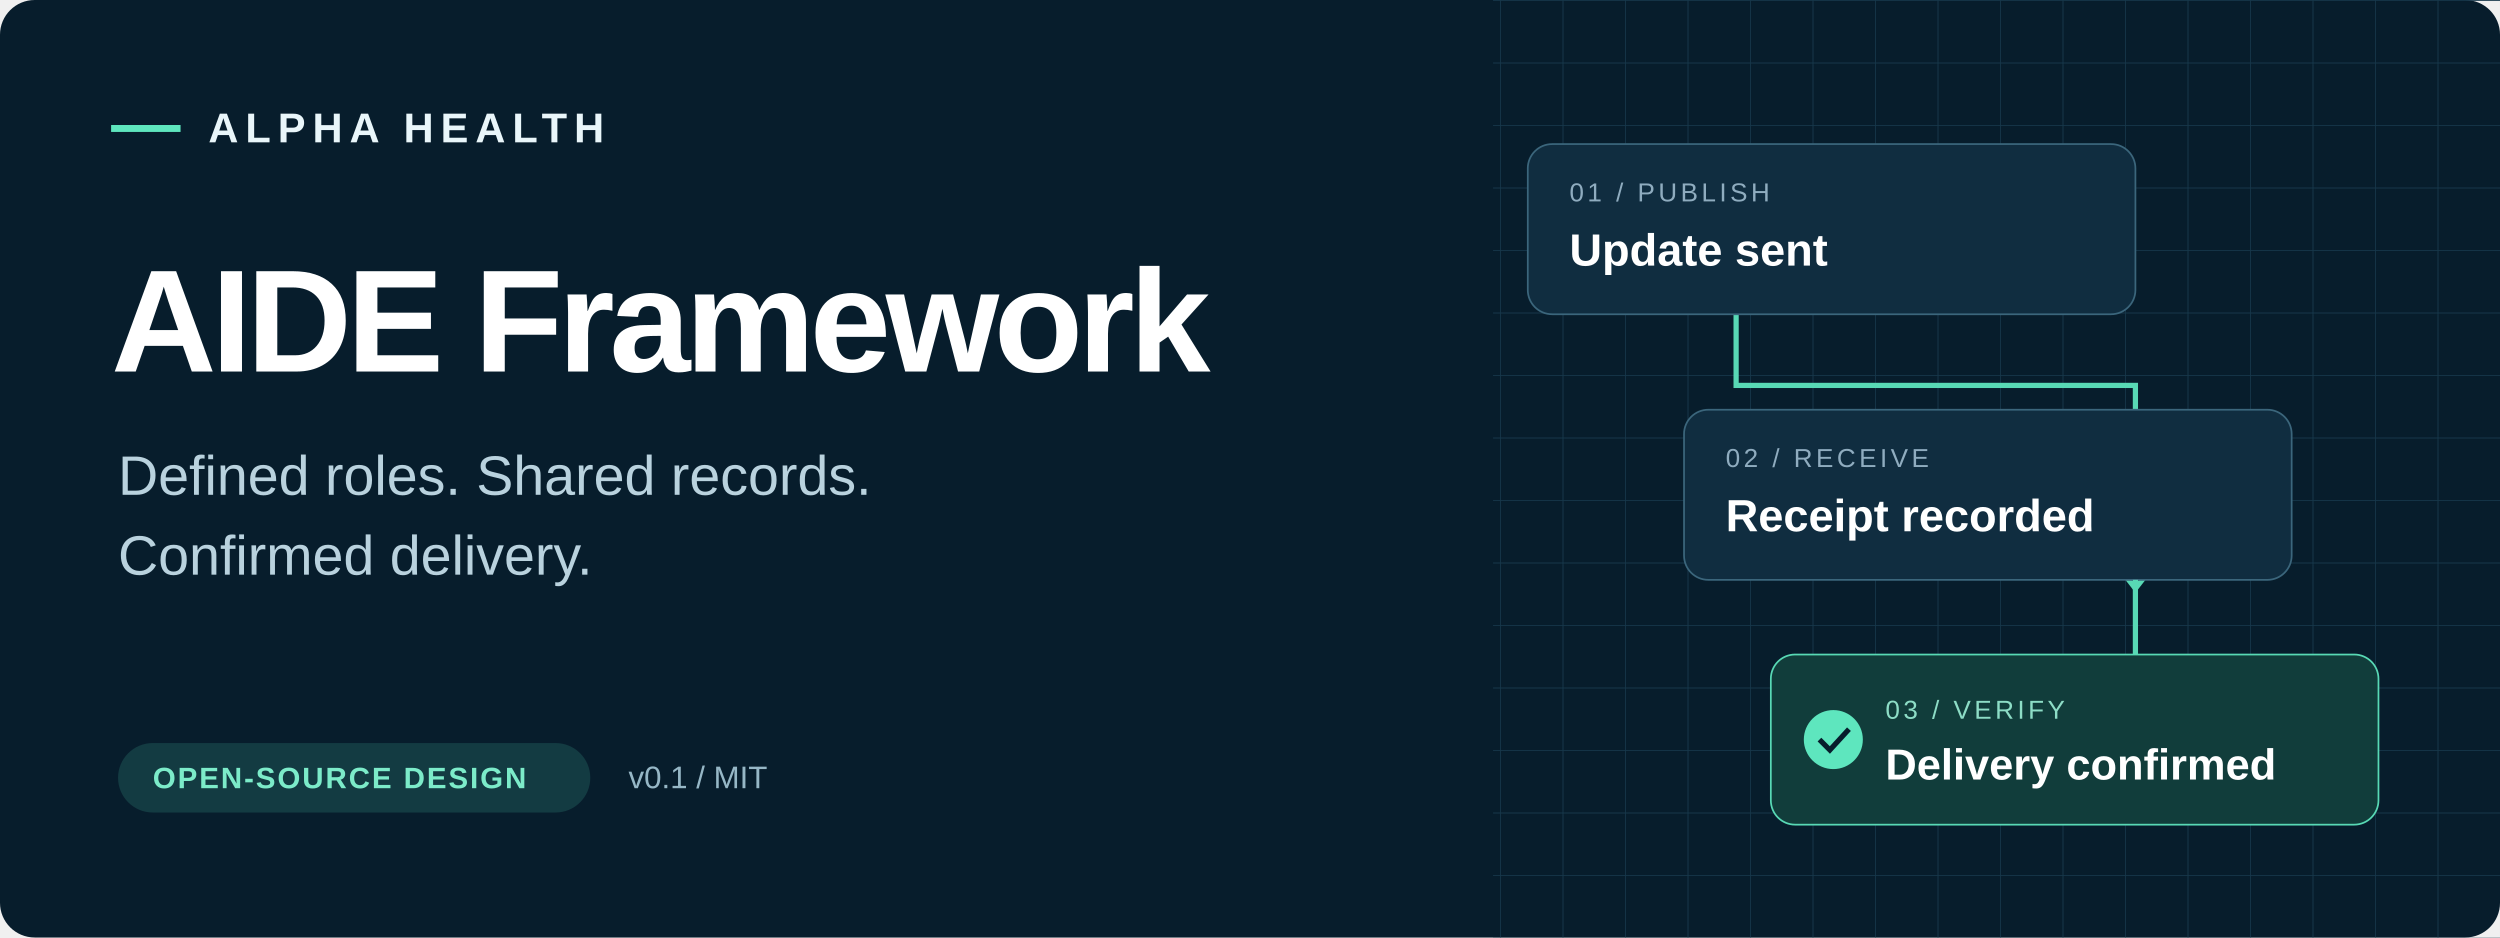
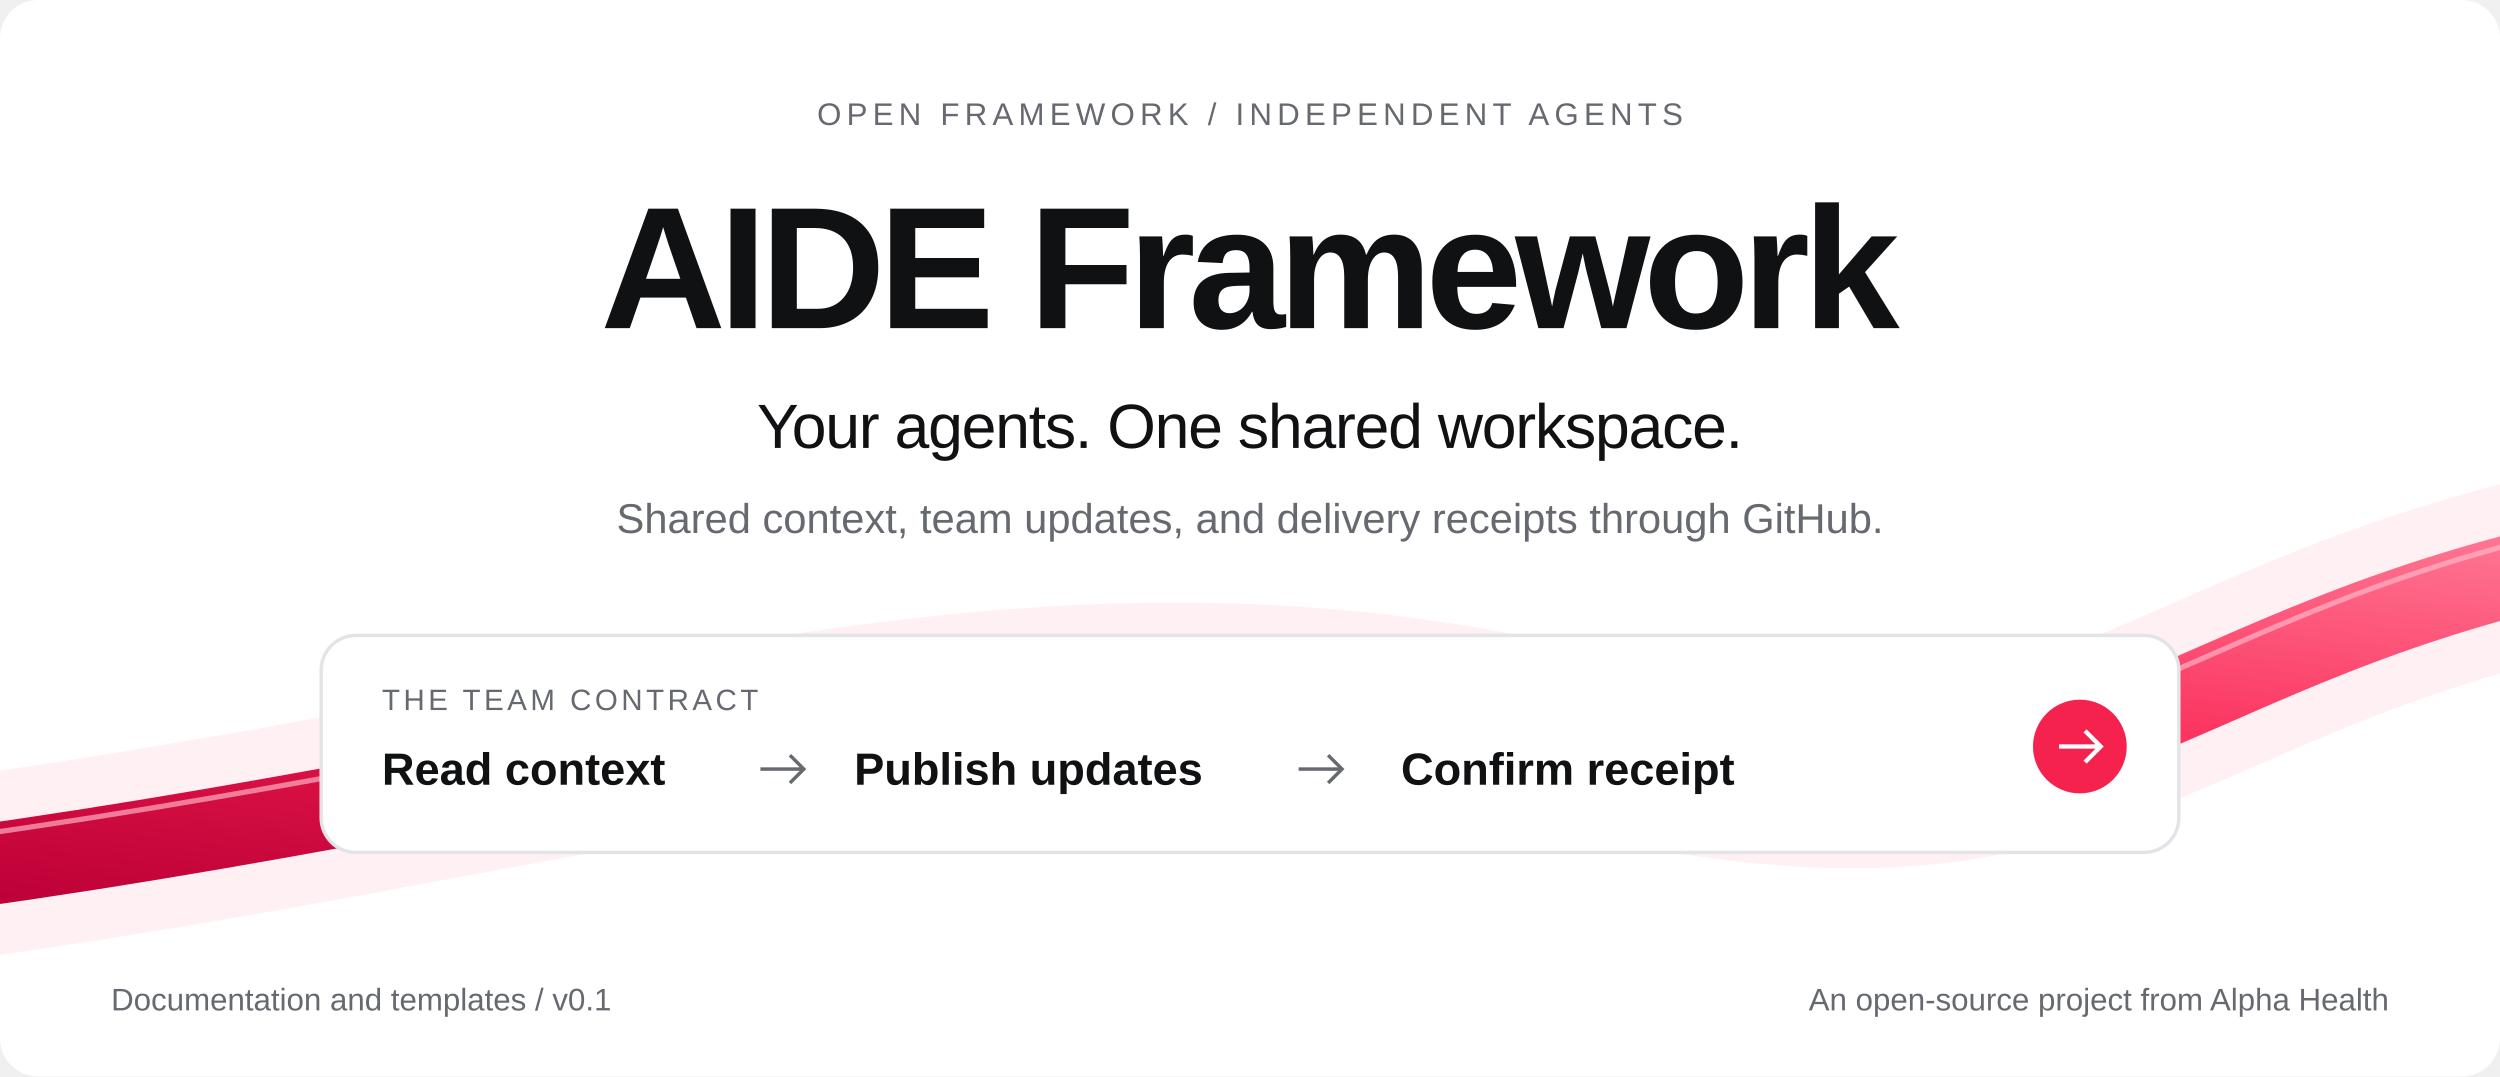
- <svg xmlns="http://www.w3.org/2000/svg" width="1440" height="540" viewBox="0 0 1440 540" role="img" aria-labelledby="title desc">
+ <svg xmlns="http://www.w3.org/2000/svg" width="1440" height="620" viewBox="0 0 1440 620" role="img" aria-labelledby="cover-title cover-desc">
  <defs>
-     <pattern id="grid" width="36" height="36" patternUnits="userSpaceOnUse">
-       <path d="M36 0H0V36" fill="none" stroke="#16374a" stroke-width="1" />
-     </pattern>
+     <linearGradient id="ribbon" x1="0" y1="1" x2="1" y2="0">
+       <stop stop-color="#bc0037" />
+       <stop offset="0.55" stop-color="#fa2452" />
+       <stop offset="1" stop-color="#ff7996" />
+     </linearGradient>
+     <clipPath id="bounds">
+       <rect width="1440" height="620" rx="22" />
+     </clipPath>
  </defs>
-   <rect width="1440" height="540" rx="20" fill="#071d2c" />
-   <rect x="860" width="580" height="540" fill="url(#grid)" />
-   <path d="M64 74H104" stroke="#5ee6be" stroke-width="4" />
-   <text x="120" y="82" font-family="Arial,Helvetica,sans-serif" font-size="24" font-weight="700" letter-spacing="4" fill="#e9f6fa">ALPHA HEALTH</text>
-   <text x="64" y="214" font-family="Arial,Helvetica,sans-serif" font-size="84" font-weight="700" letter-spacing="-3" fill="#ffffff">AIDE Framework</text>
-   <text x="68" y="285" font-family="Arial,Helvetica,sans-serif" font-size="32" fill="#b9d2de">Defined roles. Shared records.</text>
-   <text x="68" y="331" font-family="Arial,Helvetica,sans-serif" font-size="32" fill="#b9d2de">Confirmed delivery.</text>
-   <rect x="68" y="428" width="272" height="40" rx="20" fill="#133b42" />
-   <text x="88" y="454" font-family="Arial,Helvetica,sans-serif" font-size="17" font-weight="700" letter-spacing="1.1" fill="#7cebc9">OPEN-SOURCE DESIGN</text>
-   <text x="362" y="454" font-family="Arial,Helvetica,sans-serif" font-size="18" fill="#96b7c6">v0.1 / MIT</text>
-   <path d="M1000 160V222H1230V338" fill="none" stroke="#58d9b5" stroke-width="3" />
-   <path d="M1223 330L1230 339L1237 330" fill="none" stroke="#58d9b5" stroke-width="3" />
-   <rect x="880" y="83" width="350" height="98" rx="14" fill="#102d40" stroke="#3b667c" />
-   <text x="904" y="116" font-family="Arial,Helvetica,sans-serif" font-size="15" letter-spacing="2" fill="#8facbf">01 / PUBLISH</text>
-   <text x="904" y="153" font-family="Arial,Helvetica,sans-serif" font-size="26" font-weight="700" fill="#ffffff">Update sent</text>
-   <rect x="970" y="236" width="350" height="98" rx="14" fill="#102d40" stroke="#3b667c" />
-   <text x="994" y="269" font-family="Arial,Helvetica,sans-serif" font-size="15" letter-spacing="2" fill="#8facbf">02 / RECEIVE</text>
-   <text x="994" y="306" font-family="Arial,Helvetica,sans-serif" font-size="26" font-weight="700" fill="#ffffff">Receipt recorded</text>
-   <rect x="1020" y="377" width="350" height="98" rx="14" fill="#113d3b" stroke="#58d9b5" />
-   <circle cx="1056" cy="426" r="17" fill="#5ee6be" />
-   <path d="M1048 426L1054 432L1065 420" stroke="#071d2c" stroke-width="3" fill="none" />
-   <text x="1086" y="414" font-family="Arial,Helvetica,sans-serif" font-size="15" letter-spacing="2" fill="#8dddc6">03 / VERIFY</text>
-   <text x="1086" y="449" font-family="Arial,Helvetica,sans-serif" font-size="25" font-weight="700" fill="#ffffff">Delivery confirmed</text>
-   <path d="M1230 334V377" stroke="#58d9b5" stroke-width="3" />
+   <g clip-path="url(#bounds)">
+     <rect width="1440" height="620" fill="#ffffff" />
+     <g font-family="Arial,Helvetica,sans-serif" text-anchor="middle">
+       <text x="720" y="72" fill="#666970" font-size="18" letter-spacing="3">OPEN FRAMEWORK / INDEPENDENT AGENTS</text>
+       <text x="720" y="189" fill="#101113" font-size="100" font-weight="700" letter-spacing="-4">AIDE Framework</text>
+       <text x="720" y="258" fill="#101113" font-size="36" letter-spacing="-0.7">Your agents. One shared workspace.</text>
+       <text x="720" y="307" fill="#666970" font-size="24">Shared context, team updates, and delivery receipts through GitHub.</text>
+     </g>
+     <path d="M-100 510C330 460 580 350 900 425S1220 369 1530 313" fill="none" stroke="#fa2452" stroke-opacity="0.07" stroke-width="105" />
+     <path d="M-100 510C330 460 580 350 900 425S1220 369 1530 313" fill="none" stroke="url(#ribbon)" stroke-width="47" />
+     <path d="M-100 492C330 442 580 332 900 407S1220 351 1530 295" fill="none" stroke="#ffbacb" stroke-opacity="0.65" stroke-width="3" />
+     <rect x="185" y="366" width="1070" height="125" rx="20" fill="#ffffff" stroke="#e3e4e8" stroke-width="2" />
+     <g font-family="Arial,Helvetica,sans-serif">
+       <text x="220" y="409" font-size="17" fill="#666970" letter-spacing="2">THE TEAM CONTRACT</text>
+       <text x="220" y="452" font-size="26" font-weight="700" fill="#101113">Read context</text>
+       <text x="492" y="452" font-size="26" font-weight="700" fill="#101113">Publish updates</text>
+       <text x="807" y="452" font-size="26" font-weight="700" fill="#101113">Confirm receipt</text>
+       <path d="M438 443H463M455 435L463 443L455 451M748 443H773M765 435L773 443L765 451" stroke="#666970" stroke-width="2" fill="none" />
+       <circle cx="1198" cy="430" r="27" fill="#f5224e" />
+       <path d="M1186 430H1210M1201 421L1210 430L1201 439" stroke="#ffffff" stroke-width="2.5" fill="none" />
+       <text x="64" y="582" font-size="18" fill="#666970">Documentation and templates / v0.1</text>
+       <text x="1376" y="582" text-anchor="end" font-size="18" fill="#666970">An open-source project from Alpha Health</text>
+     </g>
+   </g>
</svg>
